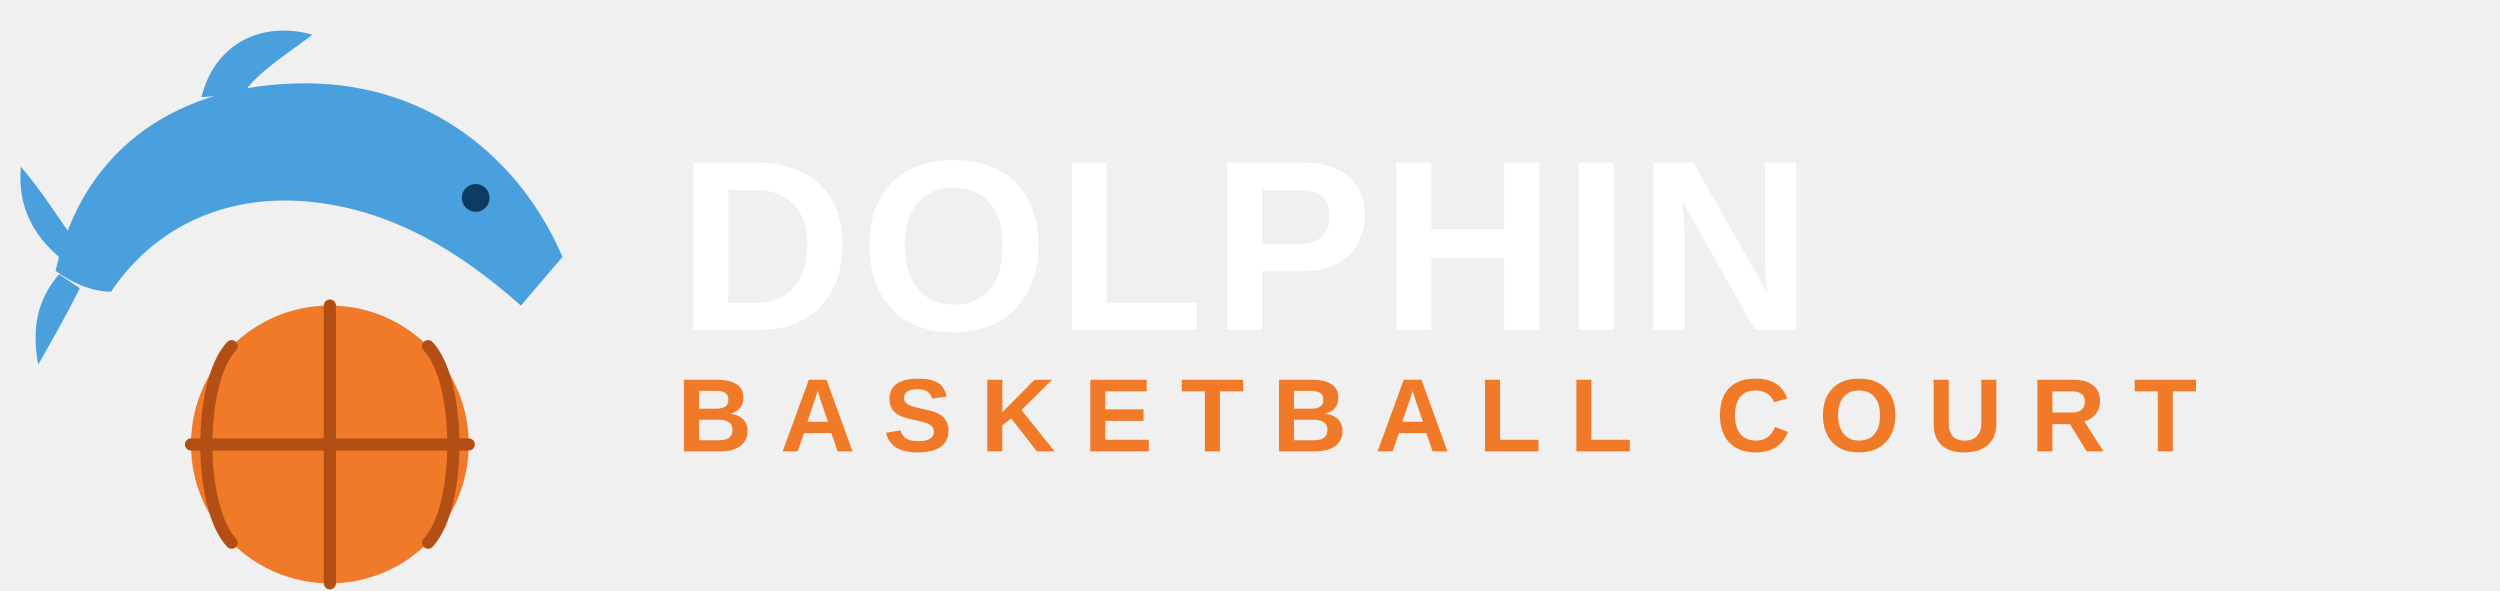
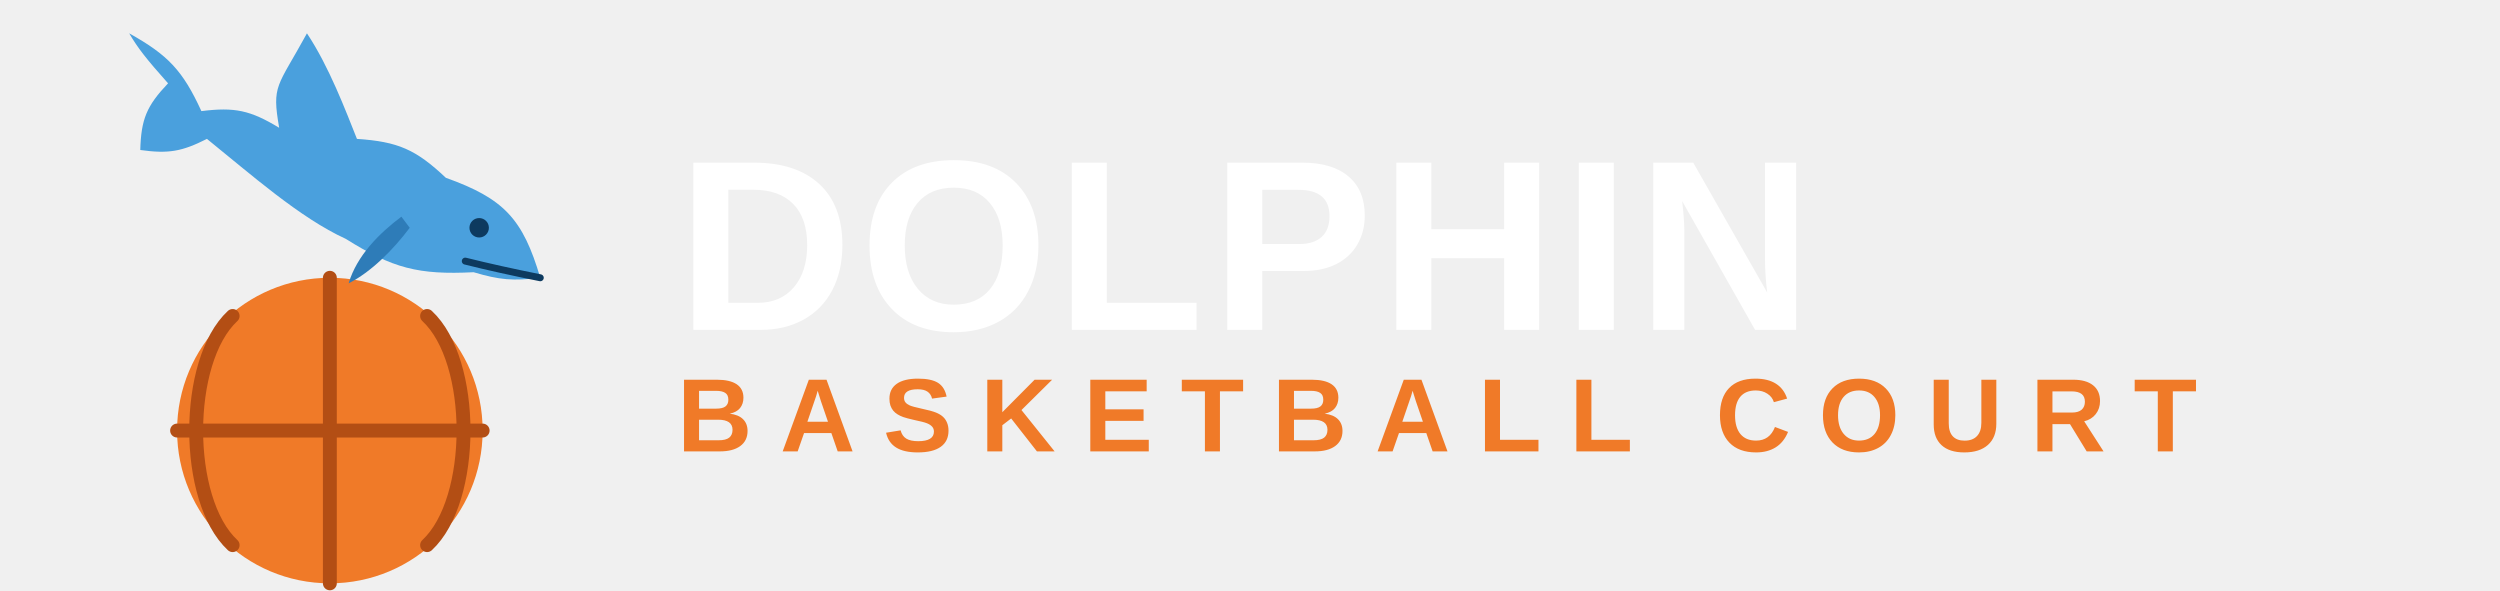
<svg xmlns="http://www.w3.org/2000/svg" viewBox="0 0 720 170" role="img" aria-label="Dolphin basketball court">
-   <circle cx="95" cy="128" r="40" fill="#f07a28" />
-   <g fill="none" stroke="#b34e14" stroke-width="3.5" stroke-linecap="round">
-     <path d="M 95 88 L 95 168" />
-     <path d="M 55 128 L 135 128" />
-     <path d="M 66.7 99.7 C 57 110, 57 146, 66.7 156.3" />
-     <path d="M 123.3 99.7 C 133 110, 133 146, 123.3 156.3" />
+   <circle cx="95" cy="124" r="44" fill="#f07a28" />
+   <g fill="none" stroke="#b34e14" stroke-width="4" stroke-linecap="round">
+     <path d="M 95 80 L 95 168" />
+     <path d="M 51 124 L 139 124" />
+     <path d="M 67 91 C 53 104, 53 144, 67 157" />
+     <path d="M 123 91 C 137 104, 137 144, 123 157" />
  </g>
-   <path fill="#4aa0dd" d="M 17 74 C 10 68, 5 60, 6 48 C 12 55, 17 63, 22 70 Z M 17 79 C 11 86, 9 94, 11 105 C 15 98, 19 91, 23 83 Z M 58 28 C 62 12, 76 6, 90 10 C 82 16, 74 21, 70 27 Z M 16 78 C 24 42, 52 24, 88 24 C 124 24, 150 46, 162 74 L 150 88 C 132 72, 112 60, 88 58 C 64 56, 44 66, 32 84 C 26 84, 20 81, 16 78 Z" />
-   <circle cx="137" cy="57" r="4" fill="#0d3a5f" />
+   <g transform="translate(26 8) scale(0.8)">
+     <path fill="#4aa0dd" d="M 162 90 C 155.7 68.7, 148.9 61.5, 128 54 C 117.2 43.8, 110.8 41, 96 40 C 92 30, 86 14, 78 2 C 67.3 21.6, 65.3 20.4, 68 36 C 57.6 29.7, 52 28.5, 40 30 C 33.3 15.4, 28 9.8, 14 2 C 17.2 7.4, 20 11, 28 20 C 20.3 28.1, 18.3 32.9, 18 44 C 28.1 45.4, 32.9 44.6, 42 40 C 57.5 52.5, 75.5 68.5, 92 76 C 108.9 86.6, 118.1 89, 138 88 C 147.4 90.8, 152.2 91.2, 162 90 Z" />
+     <path fill="#2e7cb8" d="M 112 68 C 104 74, 96 82, 93 92 C 101 88, 109 80, 115 72 Z" />
+     <path fill="none" stroke="#0d3a5f" stroke-width="2.5" stroke-linecap="round" d="M 162 90 C 152 88, 143 86, 135 84" />
+     <circle cx="140" cy="72" r="3.5" fill="#0d3a5f" />
+   </g>
  <text x="195" y="95" font-family="Arial, Helvetica, sans-serif" font-size="70" font-weight="900" letter-spacing="2" fill="#ffffff">DOLPHIN</text>
  <text x="195" y="130" font-family="Arial, Helvetica, sans-serif" font-size="30" font-weight="700" letter-spacing="8" fill="#f07a28">BASKETBALL COURT</text>
</svg>
